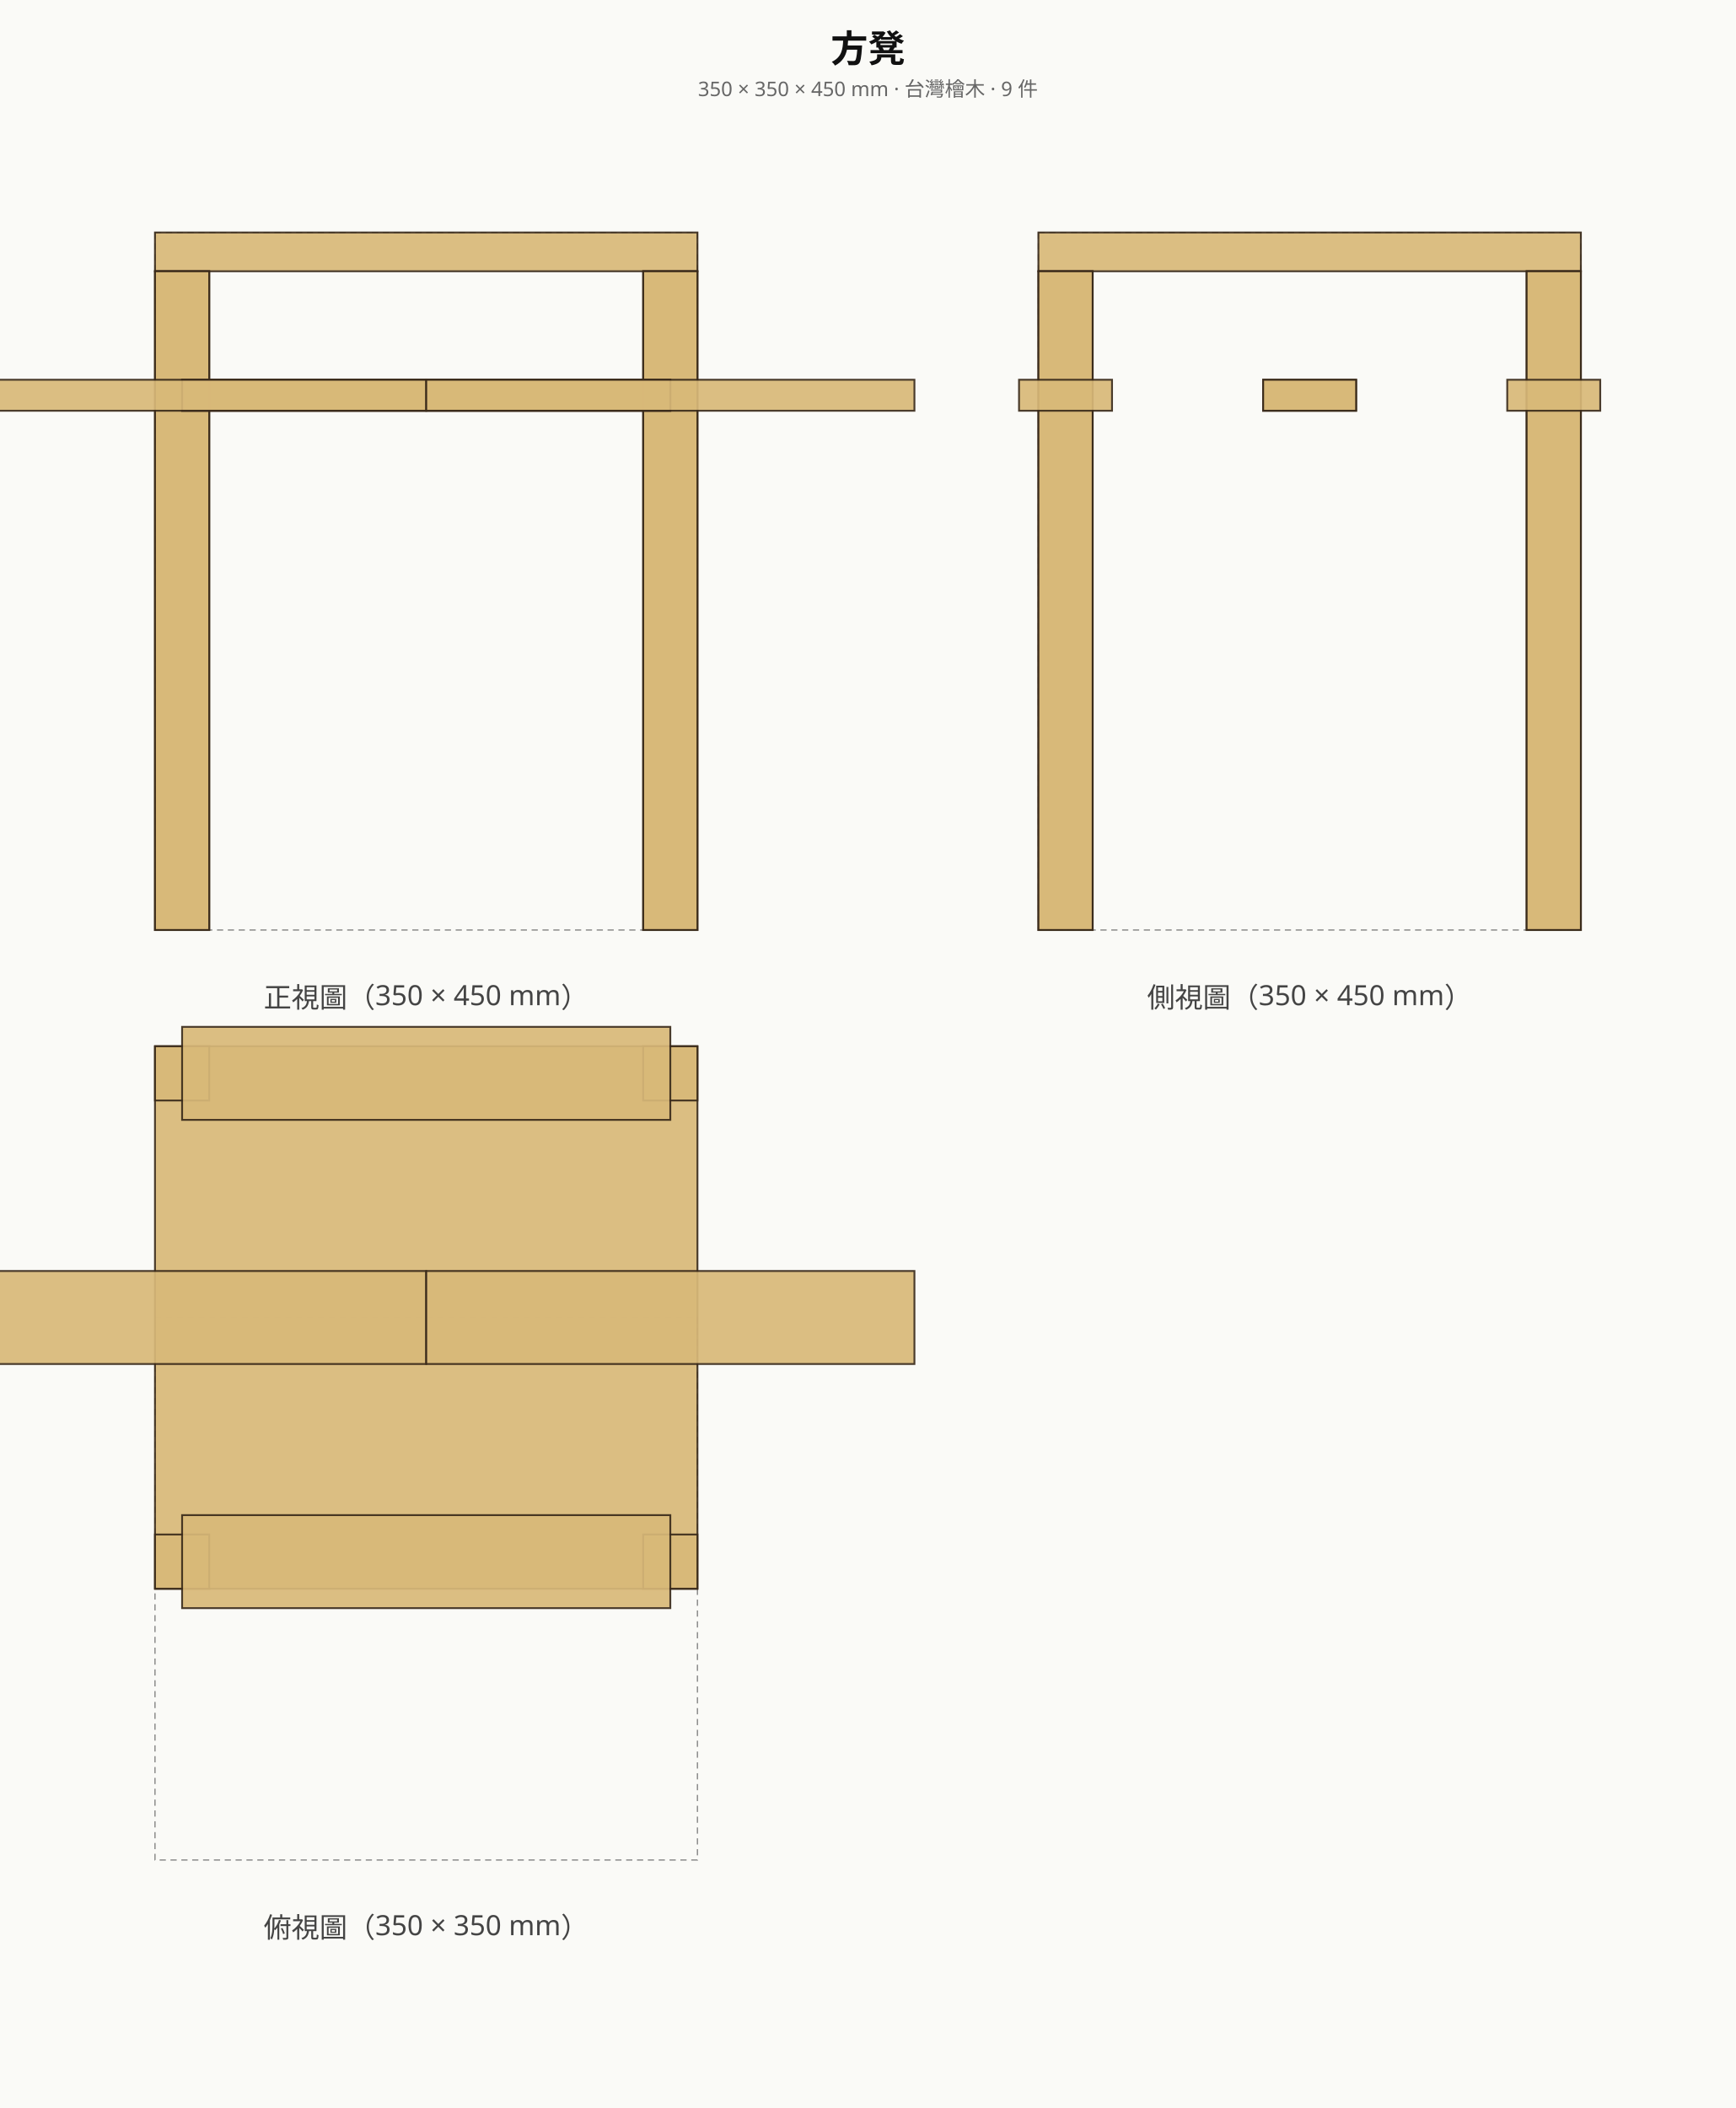
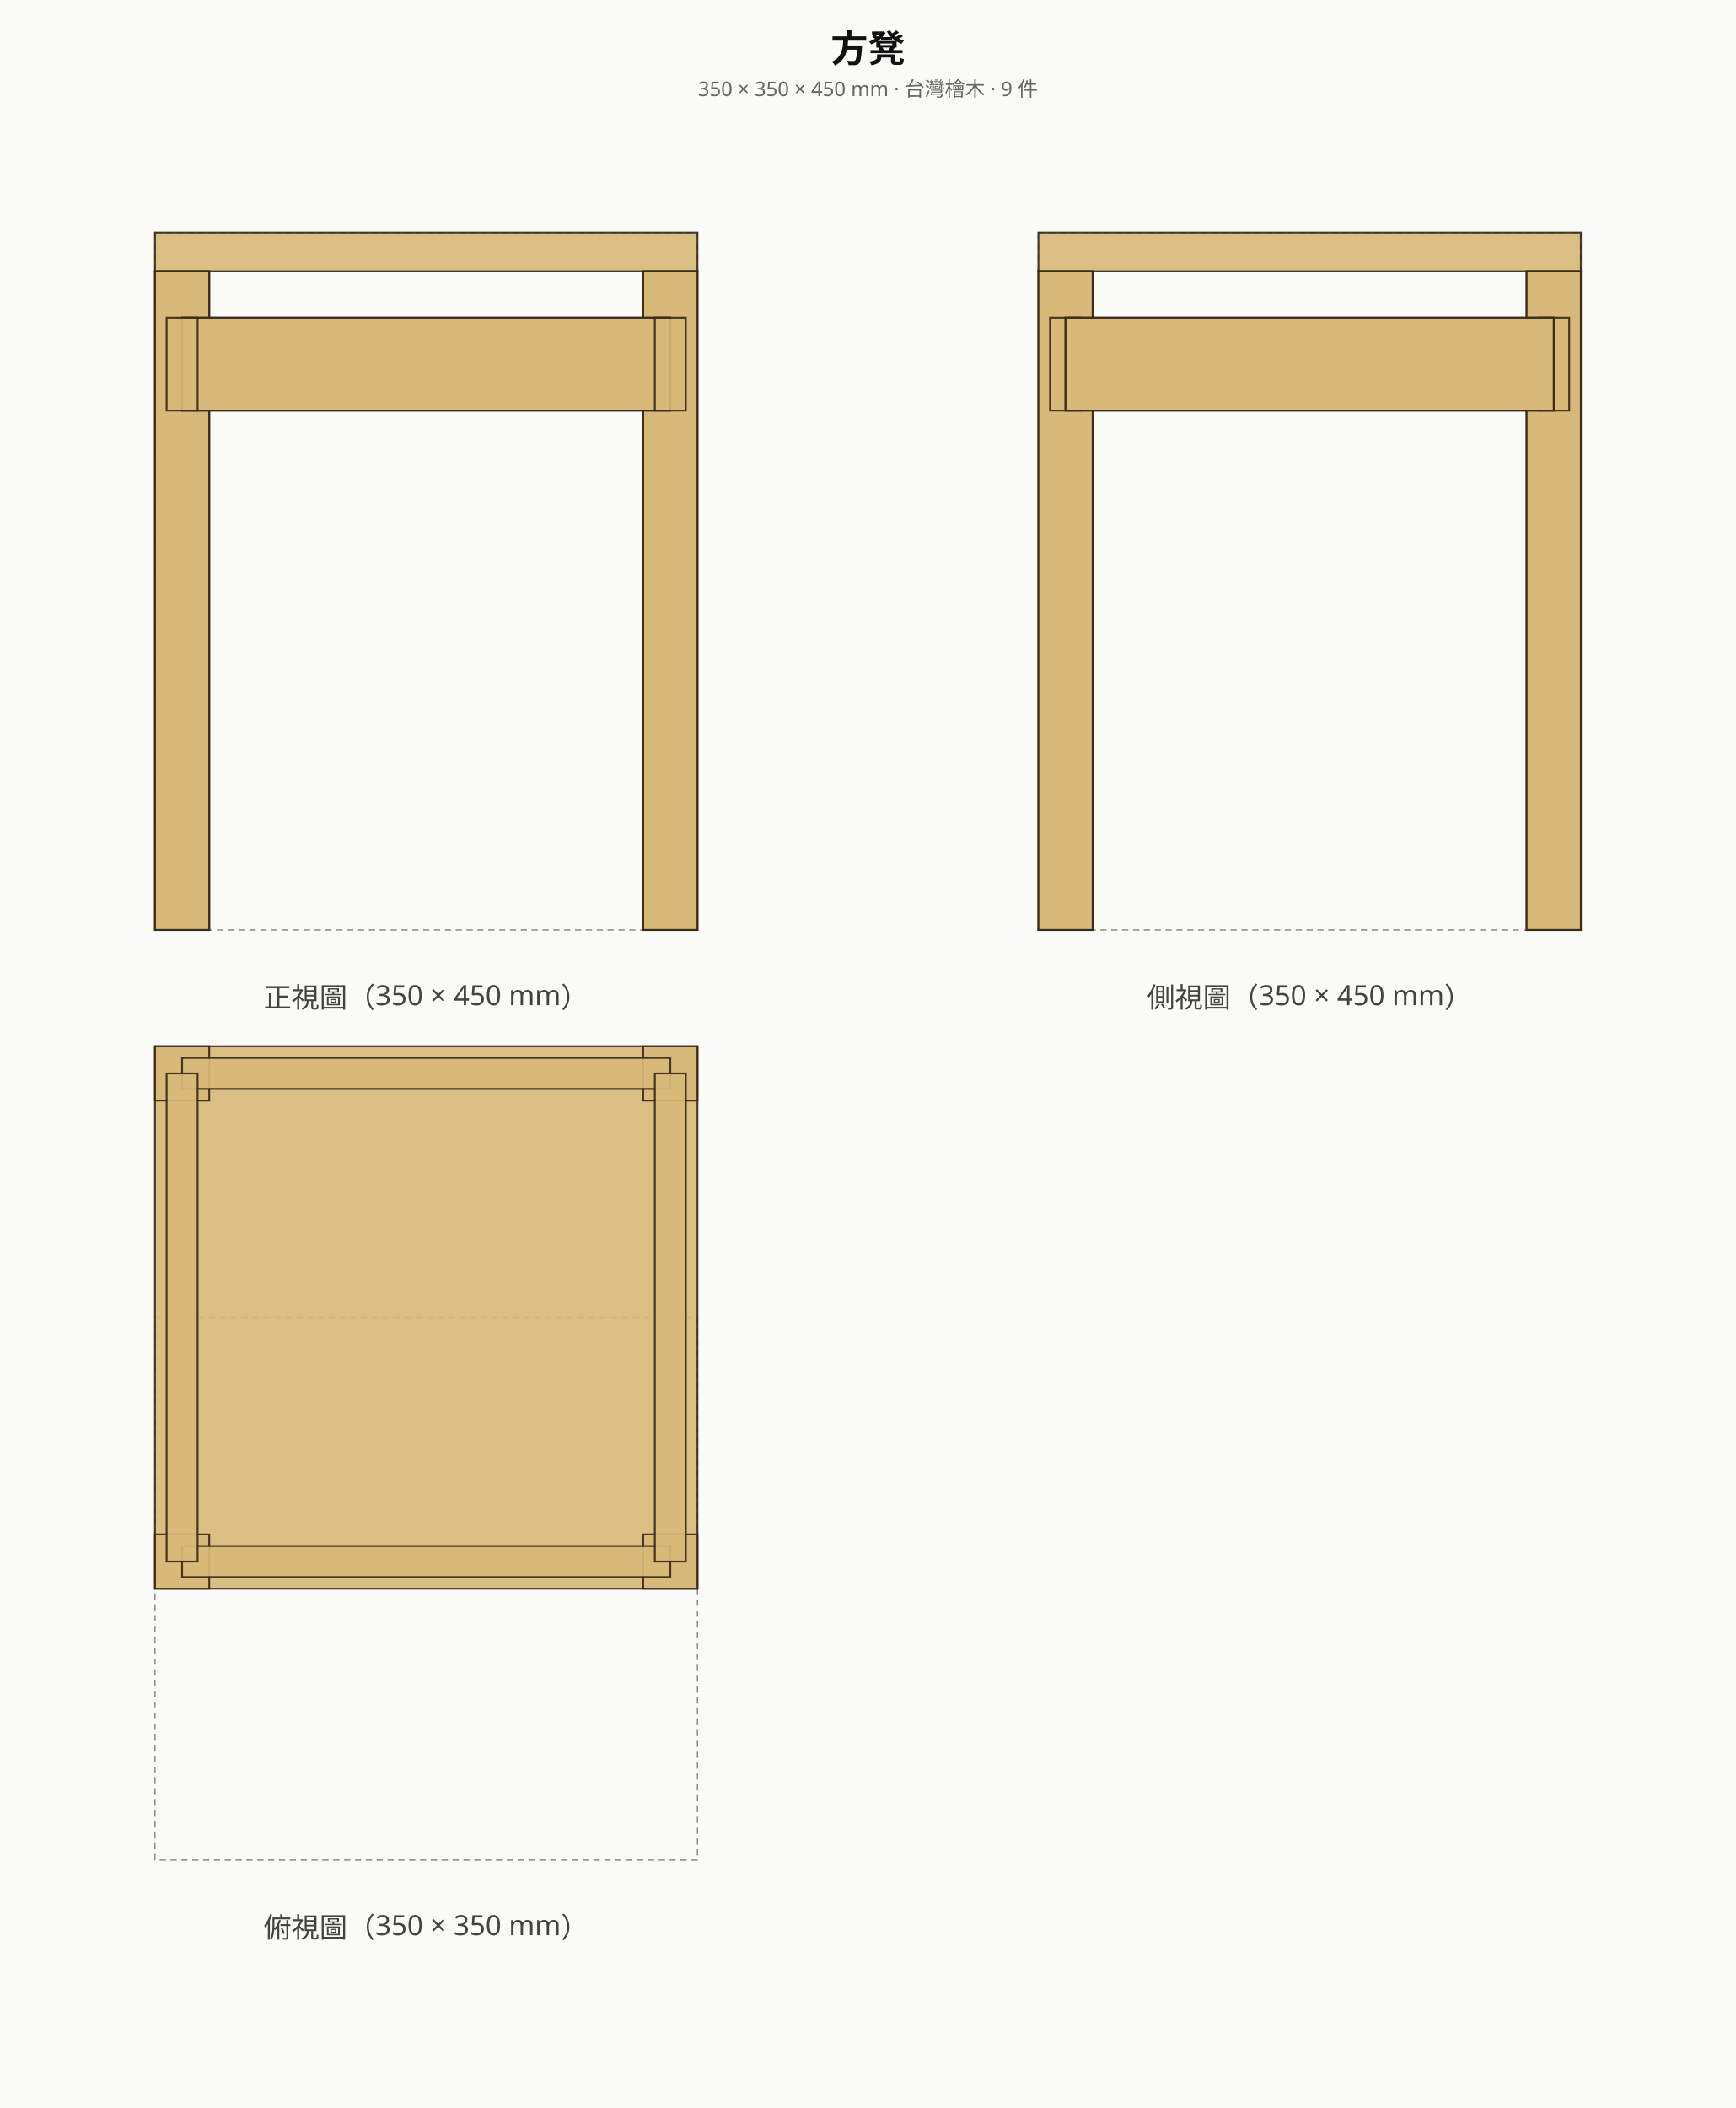
<svg xmlns="http://www.w3.org/2000/svg" viewBox="-20 -50 1120 1360" width="1120" height="1360">
  <rect x="-20" y="-50" width="1120" height="1360" fill="#fafaf7" />
  <text x="540" y="-10" text-anchor="middle" font-size="24" font-weight="700" fill="#111" font-family="sans-serif">方凳</text>
  <text x="540" y="12" text-anchor="middle" font-size="13" fill="#666" font-family="sans-serif">350 × 350 × 450 mm · 台灣檜木 · 9 件</text>
  <g transform="translate(255, 100)">
    <rect x="-175.0" y="0" width="350.0" height="450.0" fill="none" stroke="#888" stroke-dasharray="4 3" stroke-width="0.8" />
    <rect x="-175.0" y="0.0" width="350.0" height="25.0" fill="#d8b878" stroke="#3a2a1a" stroke-width="1.2" opacity="0.92" />
    <rect x="-175.0" y="25.0" width="35.0" height="425.0" fill="#d8b878" stroke="#3a2a1a" stroke-width="1.2" opacity="0.92" />
    <rect x="140.0" y="25.0" width="35.0" height="425.0" fill="#d8b878" stroke="#3a2a1a" stroke-width="1.2" opacity="0.92" />
    <rect x="-175.0" y="25.0" width="35.0" height="425.0" fill="#d8b878" stroke="#3a2a1a" stroke-width="1.2" opacity="0.92" />
    <rect x="140.0" y="25.0" width="35.0" height="425.0" fill="#d8b878" stroke="#3a2a1a" stroke-width="1.2" opacity="0.92" />
-     <rect x="-157.5" y="95.0" width="315.0" height="20.0" fill="#d8b878" stroke="#3a2a1a" stroke-width="1.2" opacity="0.92" />
-     <rect x="-157.5" y="95.0" width="315.0" height="20.0" fill="#d8b878" stroke="#3a2a1a" stroke-width="1.2" opacity="0.92" />
-     <rect x="-315.0" y="95.0" width="315.0" height="20.0" fill="#d8b878" stroke="#3a2a1a" stroke-width="1.2" opacity="0.92" />
-     <rect x="0.0" y="95.0" width="315.0" height="20.0" fill="#d8b878" stroke="#3a2a1a" stroke-width="1.2" opacity="0.92" />
+     <rect x="-157.5" y="55.0" width="315.0" height="60.0" fill="#d8b878" stroke="#3a2a1a" stroke-width="1.2" opacity="0.92" />
+     <rect x="-157.5" y="55.0" width="315.0" height="60.0" fill="#d8b878" stroke="#3a2a1a" stroke-width="1.2" opacity="0.92" />
+     <rect x="-167.5" y="55.0" width="20.0" height="60.0" fill="#d8b878" stroke="#3a2a1a" stroke-width="1.2" opacity="0.92" />
+     <rect x="147.5" y="55.0" width="20.0" height="60.0" fill="#d8b878" stroke="#3a2a1a" stroke-width="1.2" opacity="0.92" />
    <text x="0" y="500.0" text-anchor="middle" font-size="18" fill="#444" font-family="sans-serif">正視圖（350 × 450 mm）</text>
  </g>
  <g transform="translate(825, 100)">
    <rect x="-175.0" y="0" width="350.0" height="450.0" fill="none" stroke="#888" stroke-dasharray="4 3" stroke-width="0.8" />
    <rect x="-175.0" y="0.0" width="350.0" height="25.0" fill="#d8b878" stroke="#3a2a1a" stroke-width="1.2" opacity="0.92" />
    <rect x="-175.0" y="25.0" width="35.0" height="425.0" fill="#d8b878" stroke="#3a2a1a" stroke-width="1.2" opacity="0.92" />
    <rect x="-175.0" y="25.0" width="35.0" height="425.0" fill="#d8b878" stroke="#3a2a1a" stroke-width="1.2" opacity="0.92" />
    <rect x="140.0" y="25.0" width="35.0" height="425.0" fill="#d8b878" stroke="#3a2a1a" stroke-width="1.2" opacity="0.92" />
    <rect x="140.0" y="25.0" width="35.0" height="425.0" fill="#d8b878" stroke="#3a2a1a" stroke-width="1.2" opacity="0.92" />
-     <rect x="-187.5" y="95.0" width="60.0" height="20.0" fill="#d8b878" stroke="#3a2a1a" stroke-width="1.2" opacity="0.92" />
-     <rect x="127.5" y="95.0" width="60.0" height="20.0" fill="#d8b878" stroke="#3a2a1a" stroke-width="1.2" opacity="0.92" />
-     <rect x="-30.0" y="95.0" width="60.0" height="20.0" fill="#d8b878" stroke="#3a2a1a" stroke-width="1.2" opacity="0.92" />
-     <rect x="-30.0" y="95.0" width="60.0" height="20.0" fill="#d8b878" stroke="#3a2a1a" stroke-width="1.2" opacity="0.92" />
+     <rect x="-167.5" y="55.0" width="20.0" height="60.0" fill="#d8b878" stroke="#3a2a1a" stroke-width="1.2" opacity="0.92" />
+     <rect x="147.5" y="55.0" width="20.0" height="60.0" fill="#d8b878" stroke="#3a2a1a" stroke-width="1.2" opacity="0.92" />
+     <rect x="-157.5" y="55.0" width="315.0" height="60.0" fill="#d8b878" stroke="#3a2a1a" stroke-width="1.2" opacity="0.92" />
+     <rect x="-157.5" y="55.0" width="315.0" height="60.0" fill="#d8b878" stroke="#3a2a1a" stroke-width="1.2" opacity="0.92" />
    <text x="0" y="500.0" text-anchor="middle" font-size="18" fill="#444" font-family="sans-serif">側視圖（350 × 450 mm）</text>
  </g>
  <g transform="translate(255, 800)">
    <rect x="-175.0" y="0" width="350.0" height="350.0" fill="none" stroke="#888" stroke-dasharray="4 3" stroke-width="0.8" />
    <rect x="-175.0" y="-175.0" width="350.0" height="350.0" fill="#d8b878" stroke="#3a2a1a" stroke-width="1.2" opacity="0.92" />
    <rect x="-175.0" y="-175.0" width="35.0" height="35.0" fill="#d8b878" stroke="#3a2a1a" stroke-width="1.2" opacity="0.92" />
    <rect x="140.0" y="-175.0" width="35.0" height="35.0" fill="#d8b878" stroke="#3a2a1a" stroke-width="1.2" opacity="0.92" />
    <rect x="-175.0" y="140.0" width="35.0" height="35.0" fill="#d8b878" stroke="#3a2a1a" stroke-width="1.2" opacity="0.92" />
    <rect x="140.0" y="140.0" width="35.0" height="35.0" fill="#d8b878" stroke="#3a2a1a" stroke-width="1.2" opacity="0.92" />
-     <rect x="-157.5" y="-187.5" width="315.0" height="60.0" fill="#d8b878" stroke="#3a2a1a" stroke-width="1.2" opacity="0.92" />
-     <rect x="-157.5" y="127.5" width="315.0" height="60.0" fill="#d8b878" stroke="#3a2a1a" stroke-width="1.2" opacity="0.92" />
-     <rect x="-315.0" y="-30.0" width="315.0" height="60.0" fill="#d8b878" stroke="#3a2a1a" stroke-width="1.2" opacity="0.92" />
-     <rect x="0.0" y="-30.0" width="315.0" height="60.0" fill="#d8b878" stroke="#3a2a1a" stroke-width="1.2" opacity="0.92" />
+     <rect x="-157.5" y="-167.5" width="315.0" height="20.0" fill="#d8b878" stroke="#3a2a1a" stroke-width="1.2" opacity="0.92" />
+     <rect x="-157.5" y="147.5" width="315.0" height="20.0" fill="#d8b878" stroke="#3a2a1a" stroke-width="1.2" opacity="0.92" />
+     <rect x="-167.5" y="-157.5" width="20.0" height="315.0" fill="#d8b878" stroke="#3a2a1a" stroke-width="1.2" opacity="0.92" />
+     <rect x="147.5" y="-157.5" width="20.0" height="315.0" fill="#d8b878" stroke="#3a2a1a" stroke-width="1.2" opacity="0.92" />
    <text x="0" y="400.0" text-anchor="middle" font-size="18" fill="#444" font-family="sans-serif">俯視圖（350 × 350 mm）</text>
  </g>
</svg>
